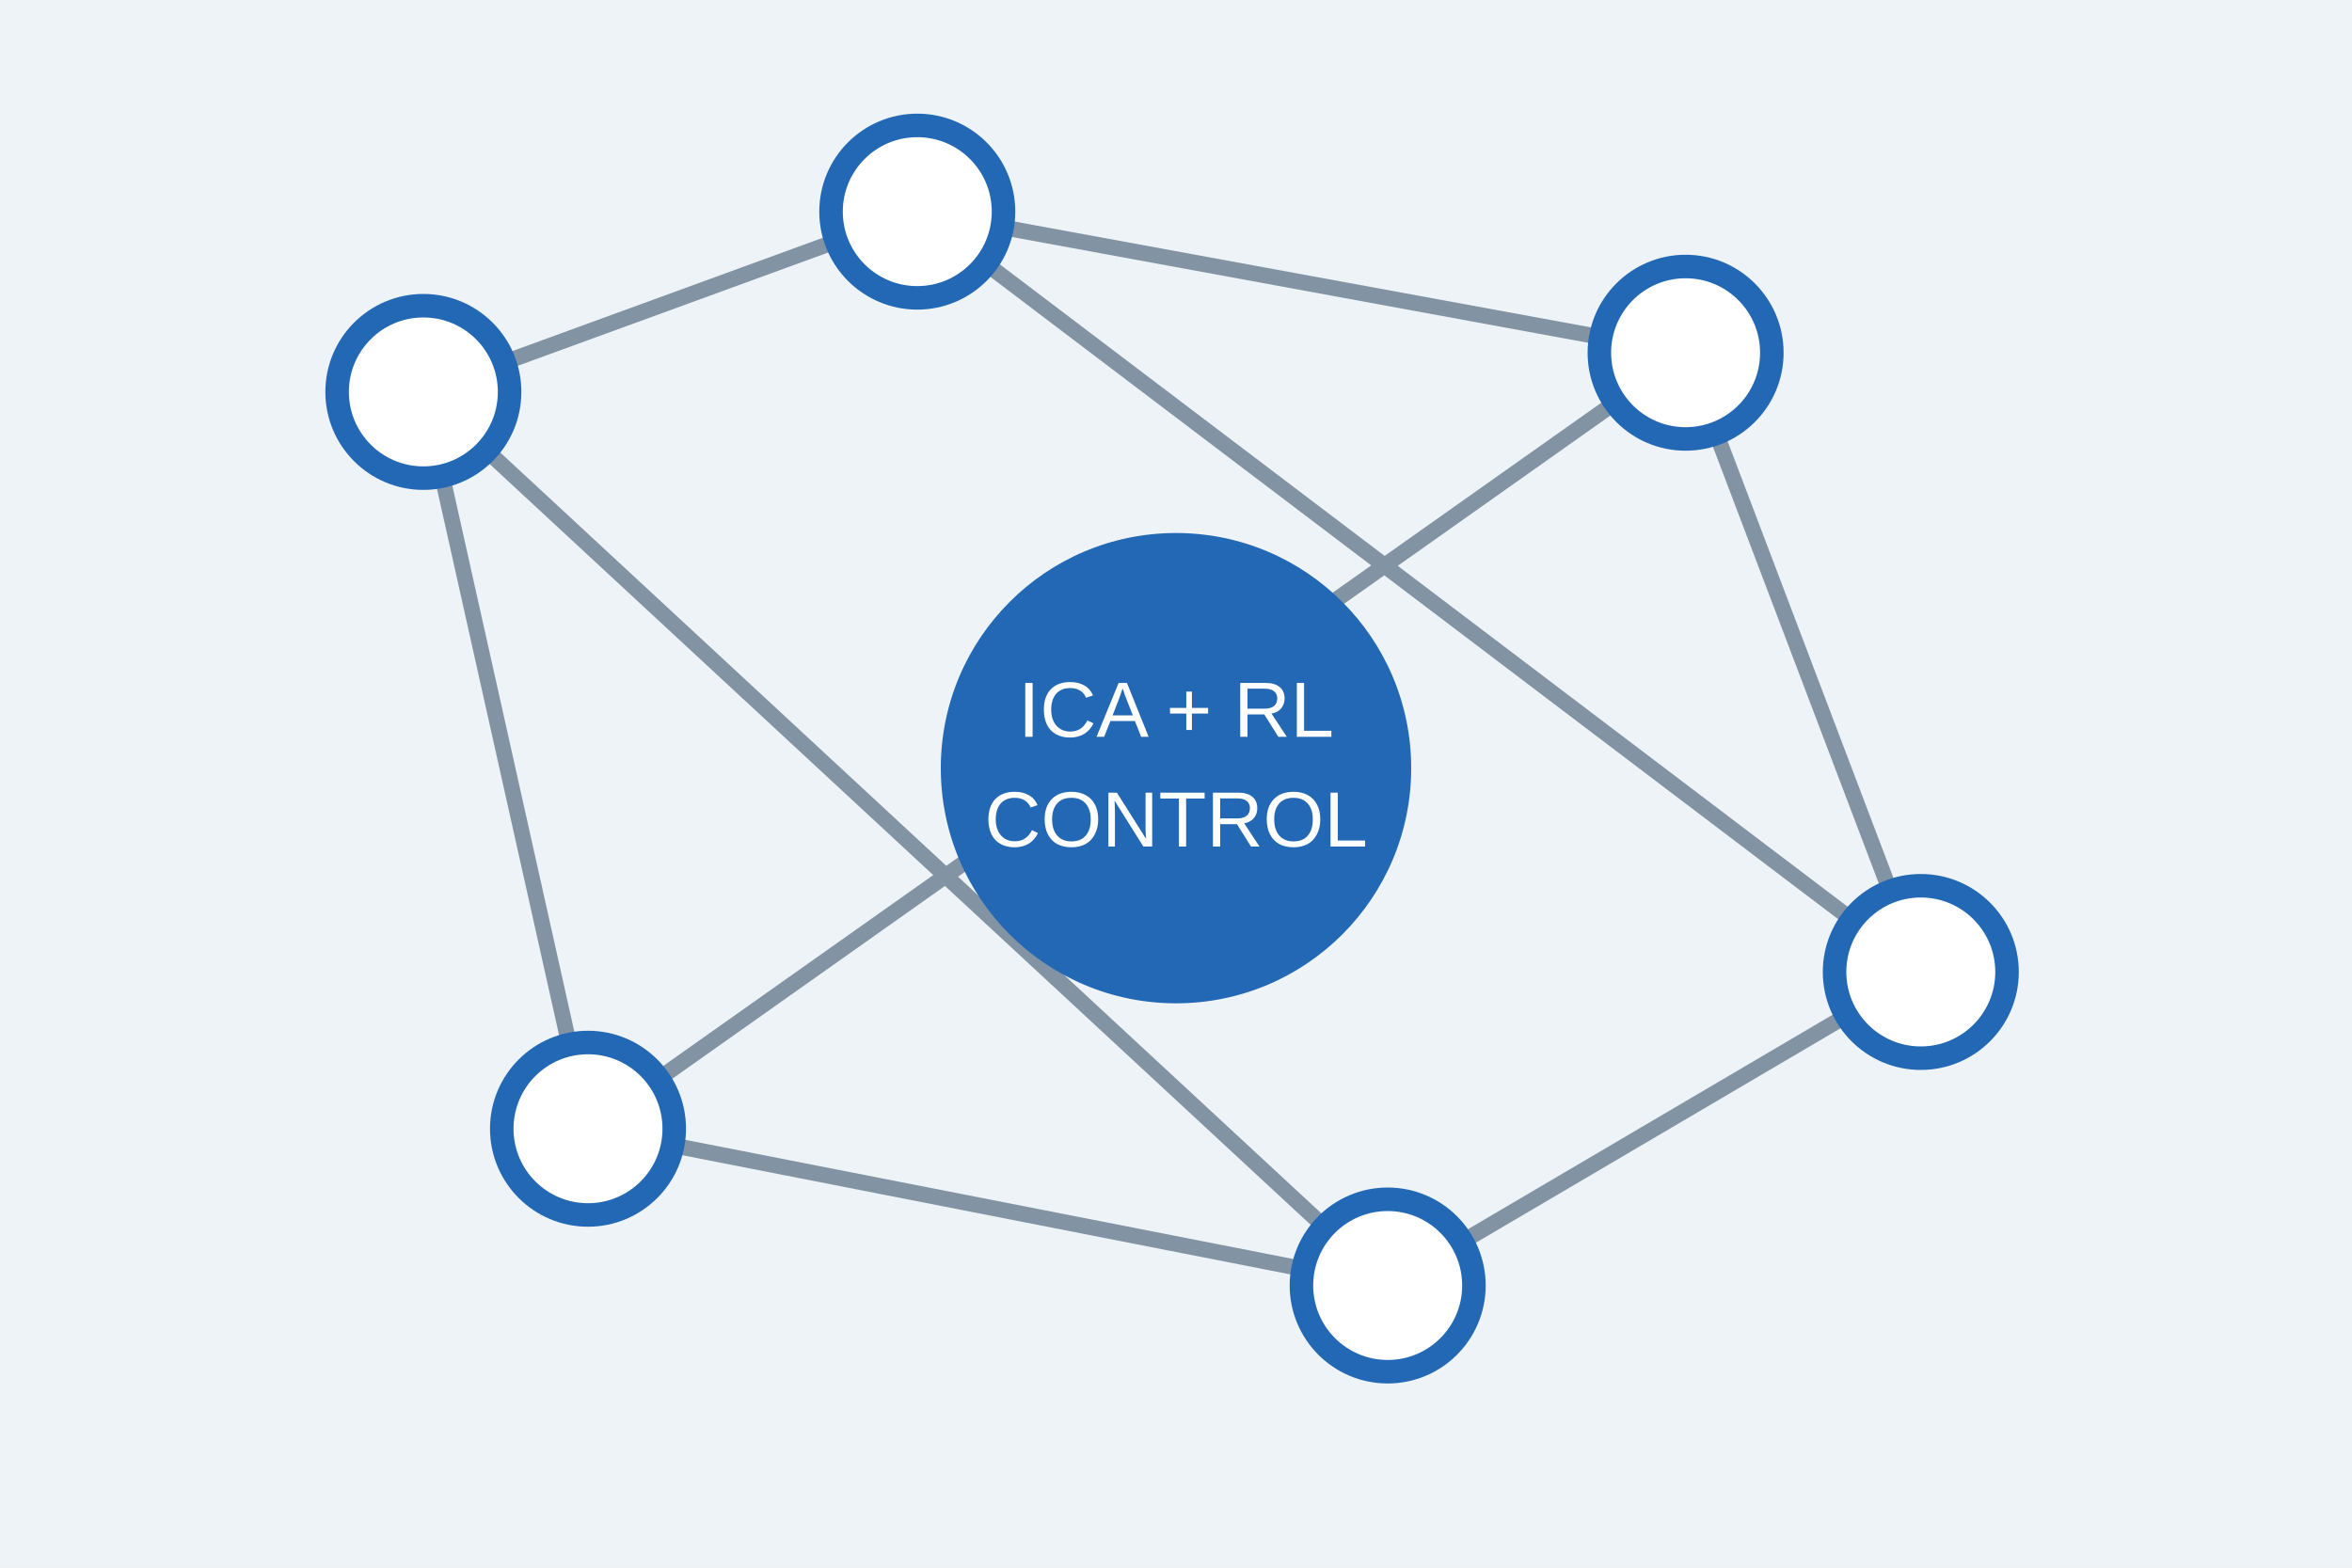
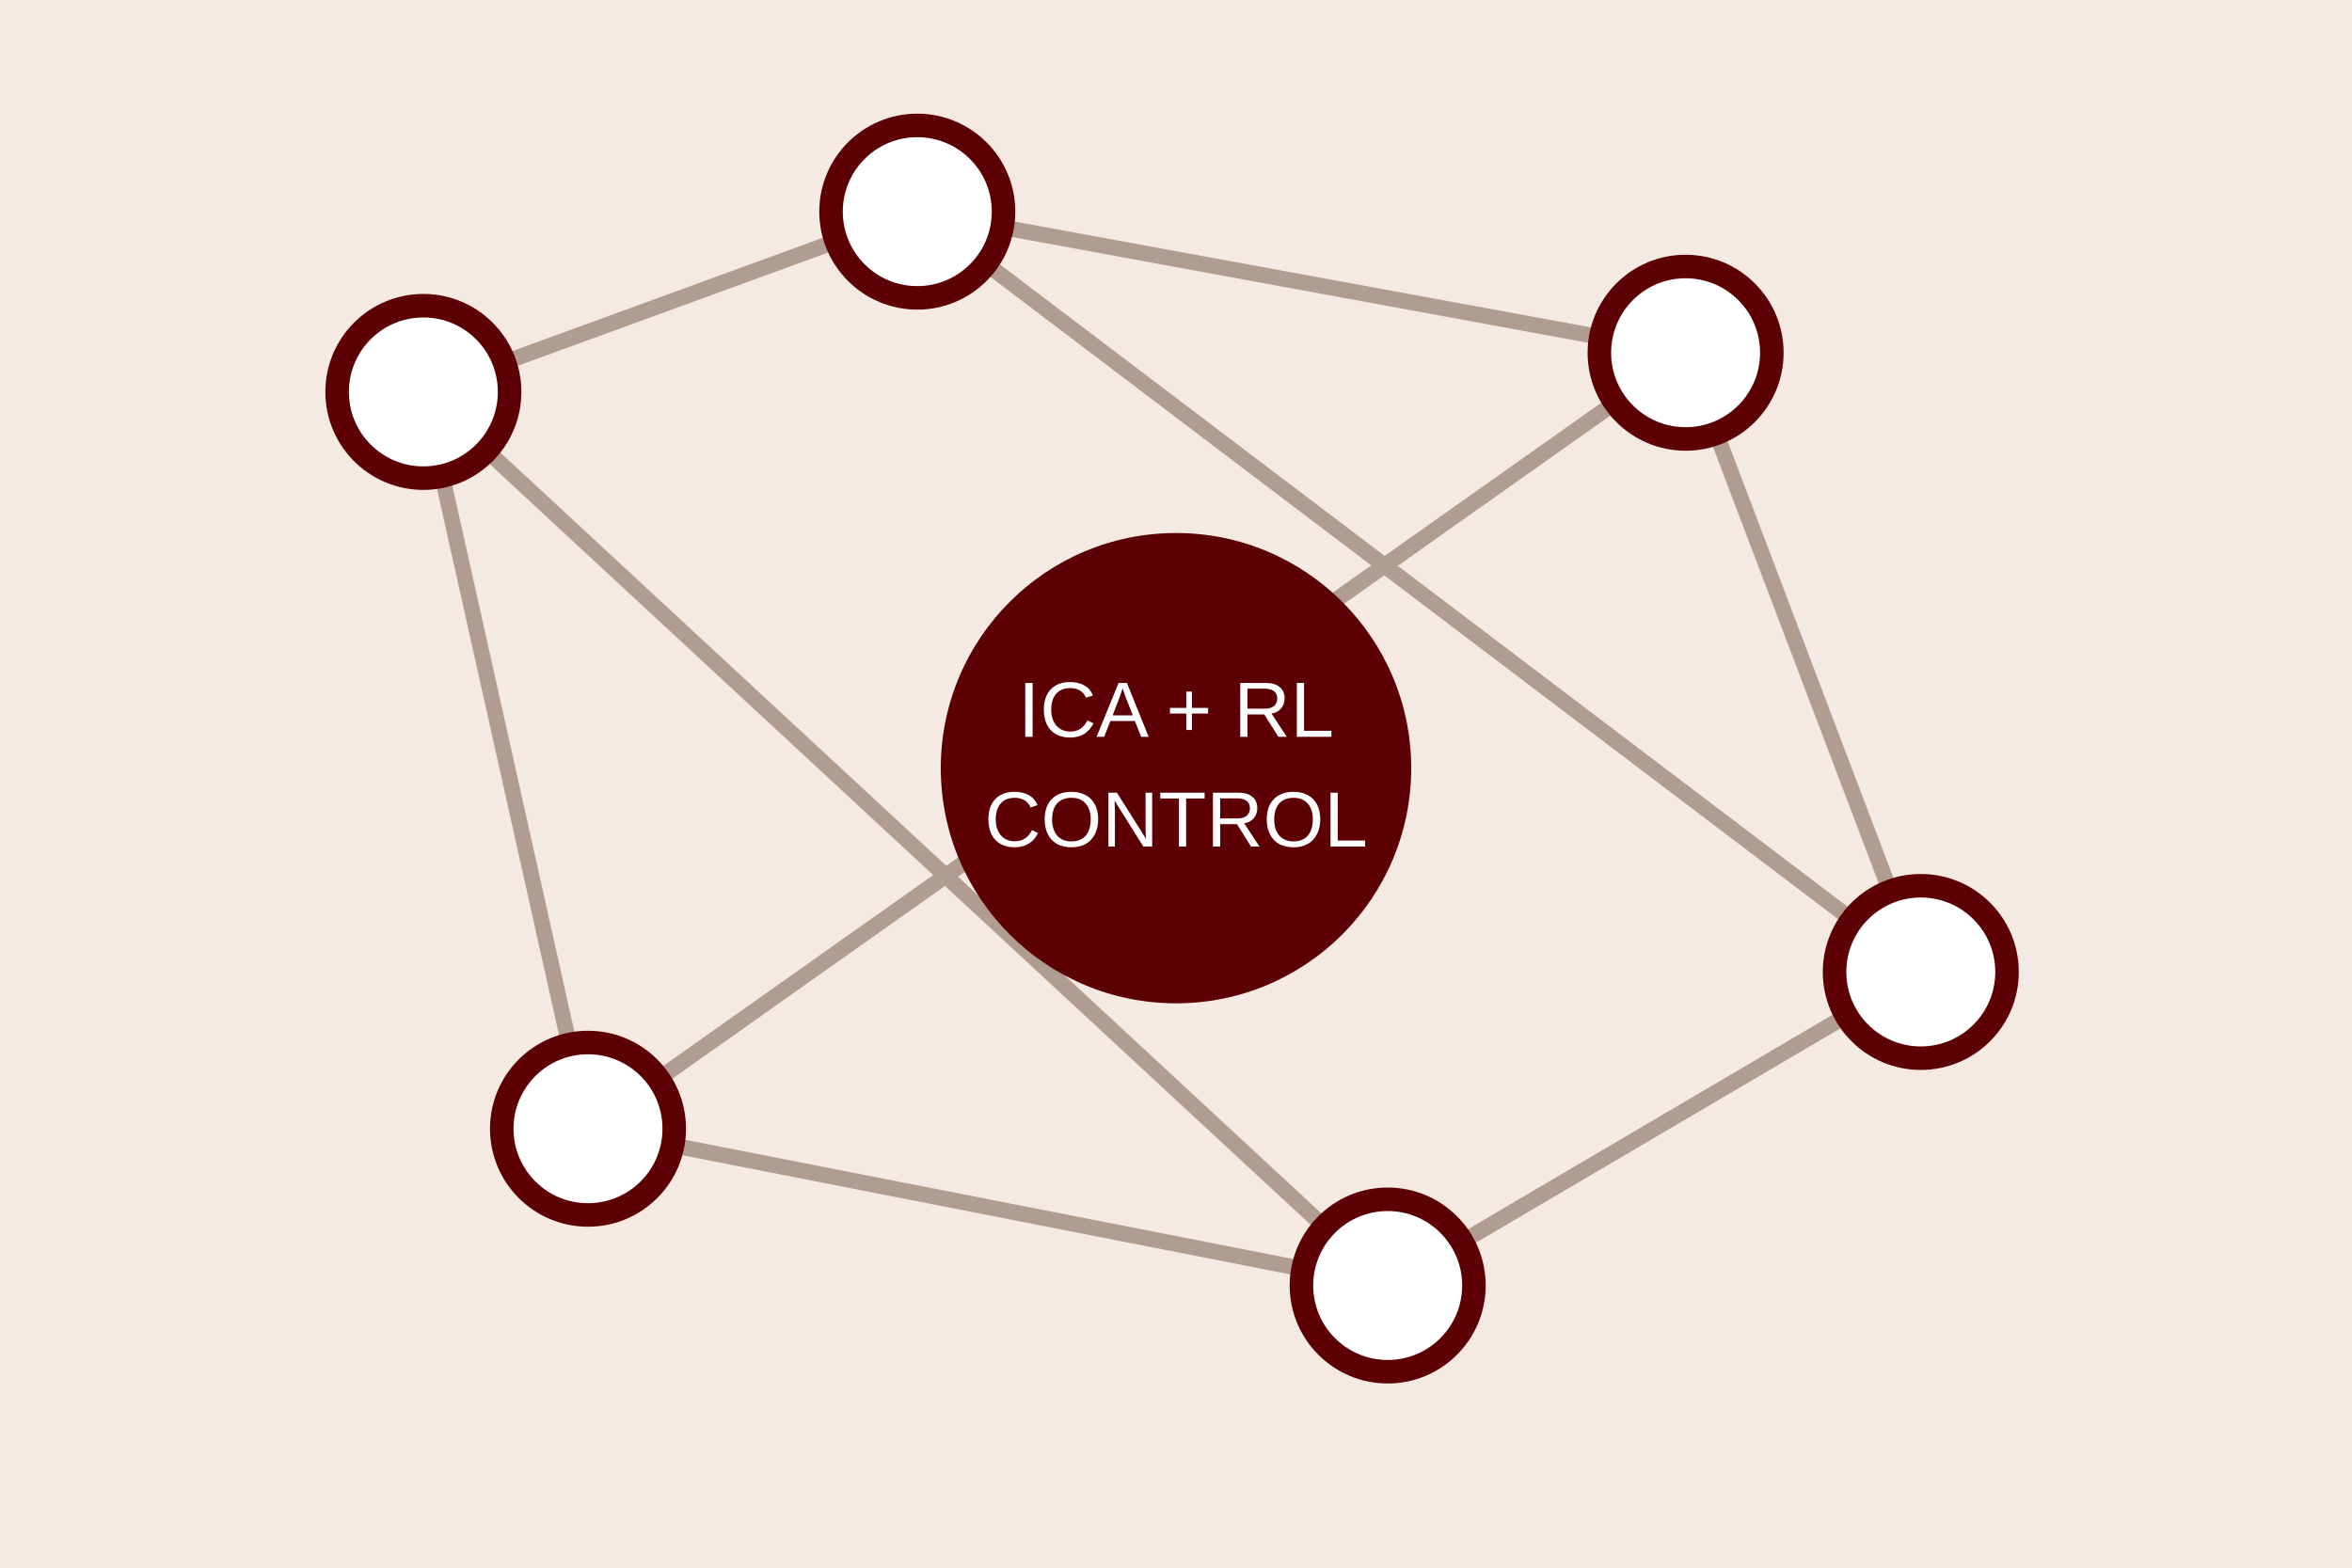
<svg xmlns="http://www.w3.org/2000/svg" viewBox="0 0 300 200">
-   <rect width="300" height="200" fill="#eef3f7" />
-   <g fill="none" stroke="#8293a4" stroke-width="2">
+   <rect width="300" height="200" fill="#f4eae3" />
+   <g fill="none" stroke="#b09c90" stroke-width="2">
    <path d="M54 50L117 27L215 45L245 124L177 164L75 144Z" />
    <path d="M54 50L177 164M117 27L245 124M215 45L75 144" />
  </g>
-   <g fill="#fff" stroke="#2368b5" stroke-width="3">
+   <g fill="#fff" stroke="#5c0003" stroke-width="3">
    <circle cx="54" cy="50" r="11" />
    <circle cx="117" cy="27" r="11" />
    <circle cx="215" cy="45" r="11" />
    <circle cx="245" cy="124" r="11" />
    <circle cx="177" cy="164" r="11" />
    <circle cx="75" cy="144" r="11" />
  </g>
-   <circle cx="150" cy="98" r="30" fill="#2368b5" />
+   <circle cx="150" cy="98" r="30" fill="#5c0003" />
  <text x="150" y="94" text-anchor="middle" font-family="Arial" font-size="10" fill="#fff">ICA + RL</text>
  <text x="150" y="108" text-anchor="middle" font-family="Arial" font-size="10" fill="#fff">CONTROL</text>
</svg>
